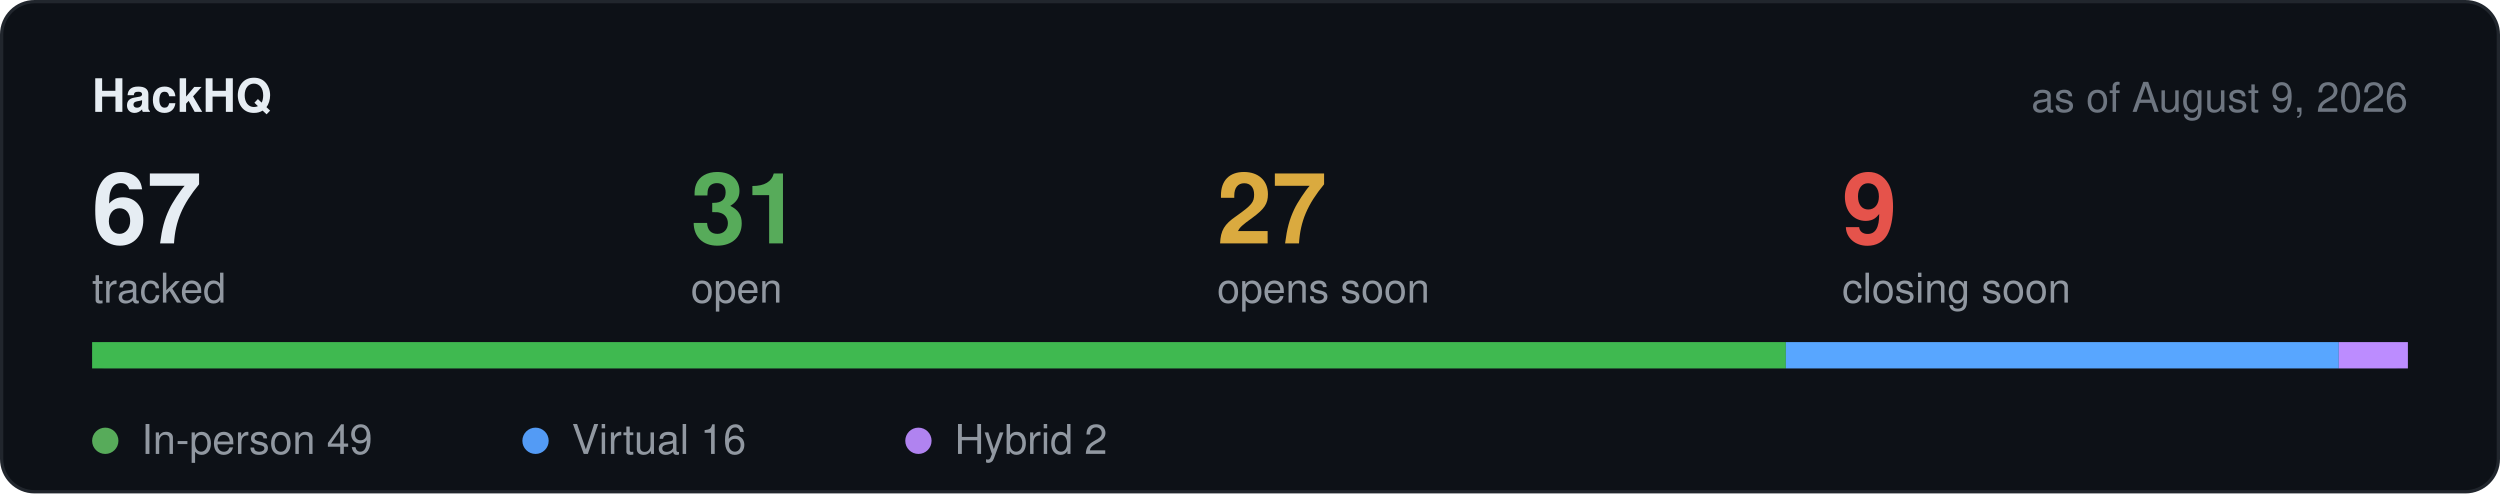
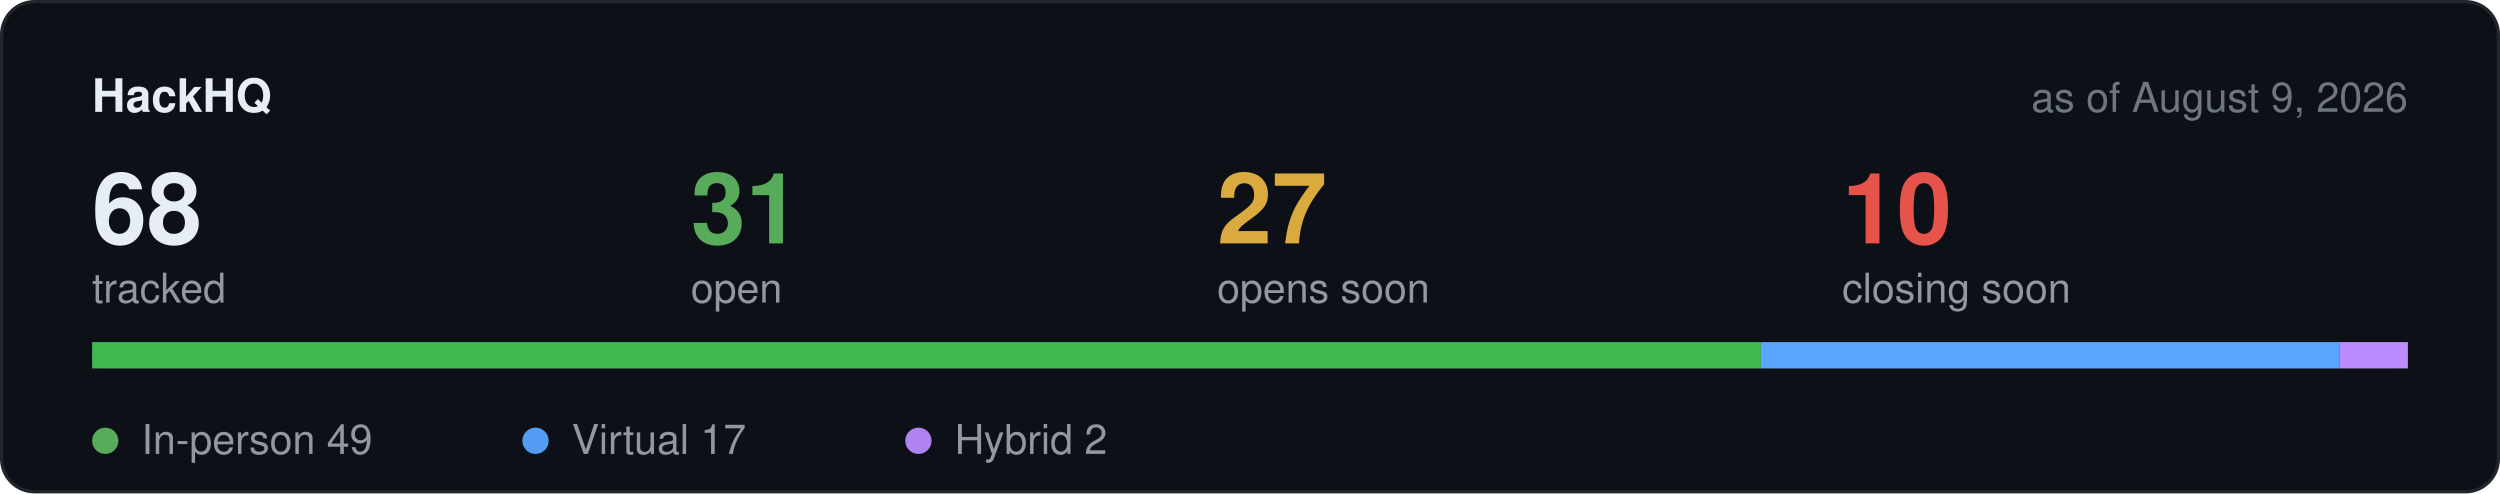
<svg xmlns="http://www.w3.org/2000/svg" width="760" height="150" viewBox="0 0 760 150" role="img" aria-label="Hackathon stats">
  <rect x="0.5" y="0.5" width="759" height="149" rx="10" fill="#0d1117" stroke="#21262d" />
  <text x="28" y="34" font-family="-apple-system,BlinkMacSystemFont,Segoe UI,Helvetica,Arial,sans-serif" font-size="14" font-weight="600" fill="#e6edf3">HackHQ</text>
  <text x="732" y="34" text-anchor="end" font-family="-apple-system,BlinkMacSystemFont,Segoe UI,Helvetica,Arial,sans-serif" font-size="12.5" fill="#6e7681">as of August 9, 2026</text>
-   <text x="28" y="74" font-family="-apple-system,BlinkMacSystemFont,Segoe UI,Helvetica,Arial,sans-serif" font-size="30" font-weight="600" fill="#e6edf3">67</text>
+   <text x="28" y="74" font-family="-apple-system,BlinkMacSystemFont,Segoe UI,Helvetica,Arial,sans-serif" font-size="30" font-weight="600" fill="#e6edf3">68</text>
  <text x="28" y="92" font-family="-apple-system,BlinkMacSystemFont,Segoe UI,Helvetica,Arial,sans-serif" font-size="12.5" fill="#9198a1">tracked</text>
  <text x="210" y="74" font-family="-apple-system,BlinkMacSystemFont,Segoe UI,Helvetica,Arial,sans-serif" font-size="30" font-weight="600" fill="#57ab5a">31</text>
  <text x="210" y="92" font-family="-apple-system,BlinkMacSystemFont,Segoe UI,Helvetica,Arial,sans-serif" font-size="12.5" fill="#9198a1">open</text>
  <text x="370" y="74" font-family="-apple-system,BlinkMacSystemFont,Segoe UI,Helvetica,Arial,sans-serif" font-size="30" font-weight="600" fill="#daaa3f">27</text>
  <text x="370" y="92" font-family="-apple-system,BlinkMacSystemFont,Segoe UI,Helvetica,Arial,sans-serif" font-size="12.5" fill="#9198a1">opens soon</text>
-   <text x="560" y="74" font-family="-apple-system,BlinkMacSystemFont,Segoe UI,Helvetica,Arial,sans-serif" font-size="30" font-weight="600" fill="#e5534b">9</text>
+   <text x="560" y="74" font-family="-apple-system,BlinkMacSystemFont,Segoe UI,Helvetica,Arial,sans-serif" font-size="30" font-weight="600" fill="#e5534b">10</text>
  <text x="560" y="92" font-family="-apple-system,BlinkMacSystemFont,Segoe UI,Helvetica,Arial,sans-serif" font-size="12.5" fill="#9198a1">closing soon</text>
  <rect x="28" y="104" width="704" height="8" rx="4" fill="#21262d" />
-   <rect x="28.0" y="104" width="514.9" height="8" fill="#3fb950" />
-   <rect x="542.9" y="104" width="168.1" height="8" fill="#58a6ff" />
-   <rect x="711.0" y="104" width="21.0" height="8" fill="#bc8cff" />
+   <rect x="28.0" y="104" width="507.3" height="8" fill="#3fb950" />
+   <rect x="535.3" y="104" width="176.0" height="8" fill="#58a6ff" />
+   <rect x="711.3" y="104" width="20.7" height="8" fill="#bc8cff" />
  <circle cx="32" cy="134" r="4" fill="#57ab5a" />
  <text x="43" y="138" font-family="-apple-system,BlinkMacSystemFont,Segoe UI,Helvetica,Arial,sans-serif" font-size="12.5" fill="#9198a1">In-person 49</text>
  <circle cx="162.8" cy="134" r="4" fill="#539bf5" />
-   <text x="173.8" y="138" font-family="-apple-system,BlinkMacSystemFont,Segoe UI,Helvetica,Arial,sans-serif" font-size="12.5" fill="#9198a1">Virtual 16</text>
+   <text x="173.8" y="138" font-family="-apple-system,BlinkMacSystemFont,Segoe UI,Helvetica,Arial,sans-serif" font-size="12.5" fill="#9198a1">Virtual 17</text>
  <circle cx="279.2" cy="134" r="4" fill="#b083f0" />
  <text x="290.2" y="138" font-family="-apple-system,BlinkMacSystemFont,Segoe UI,Helvetica,Arial,sans-serif" font-size="12.5" fill="#9198a1">Hybrid 2</text>
</svg>
